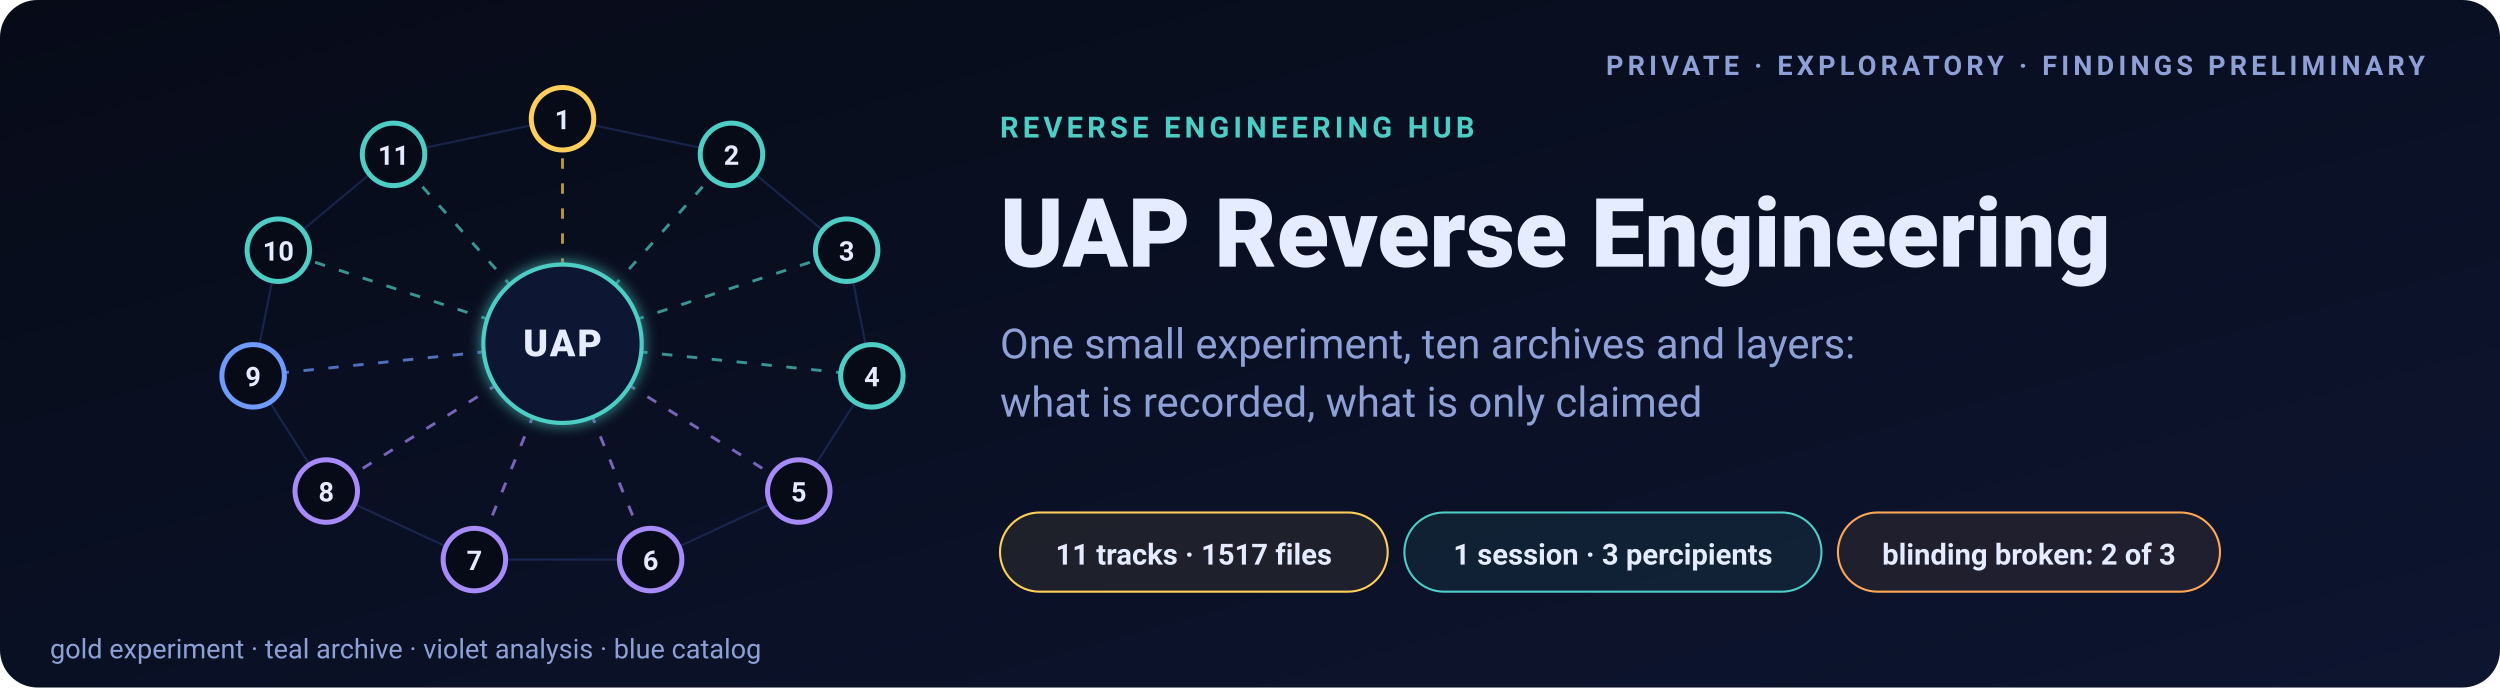
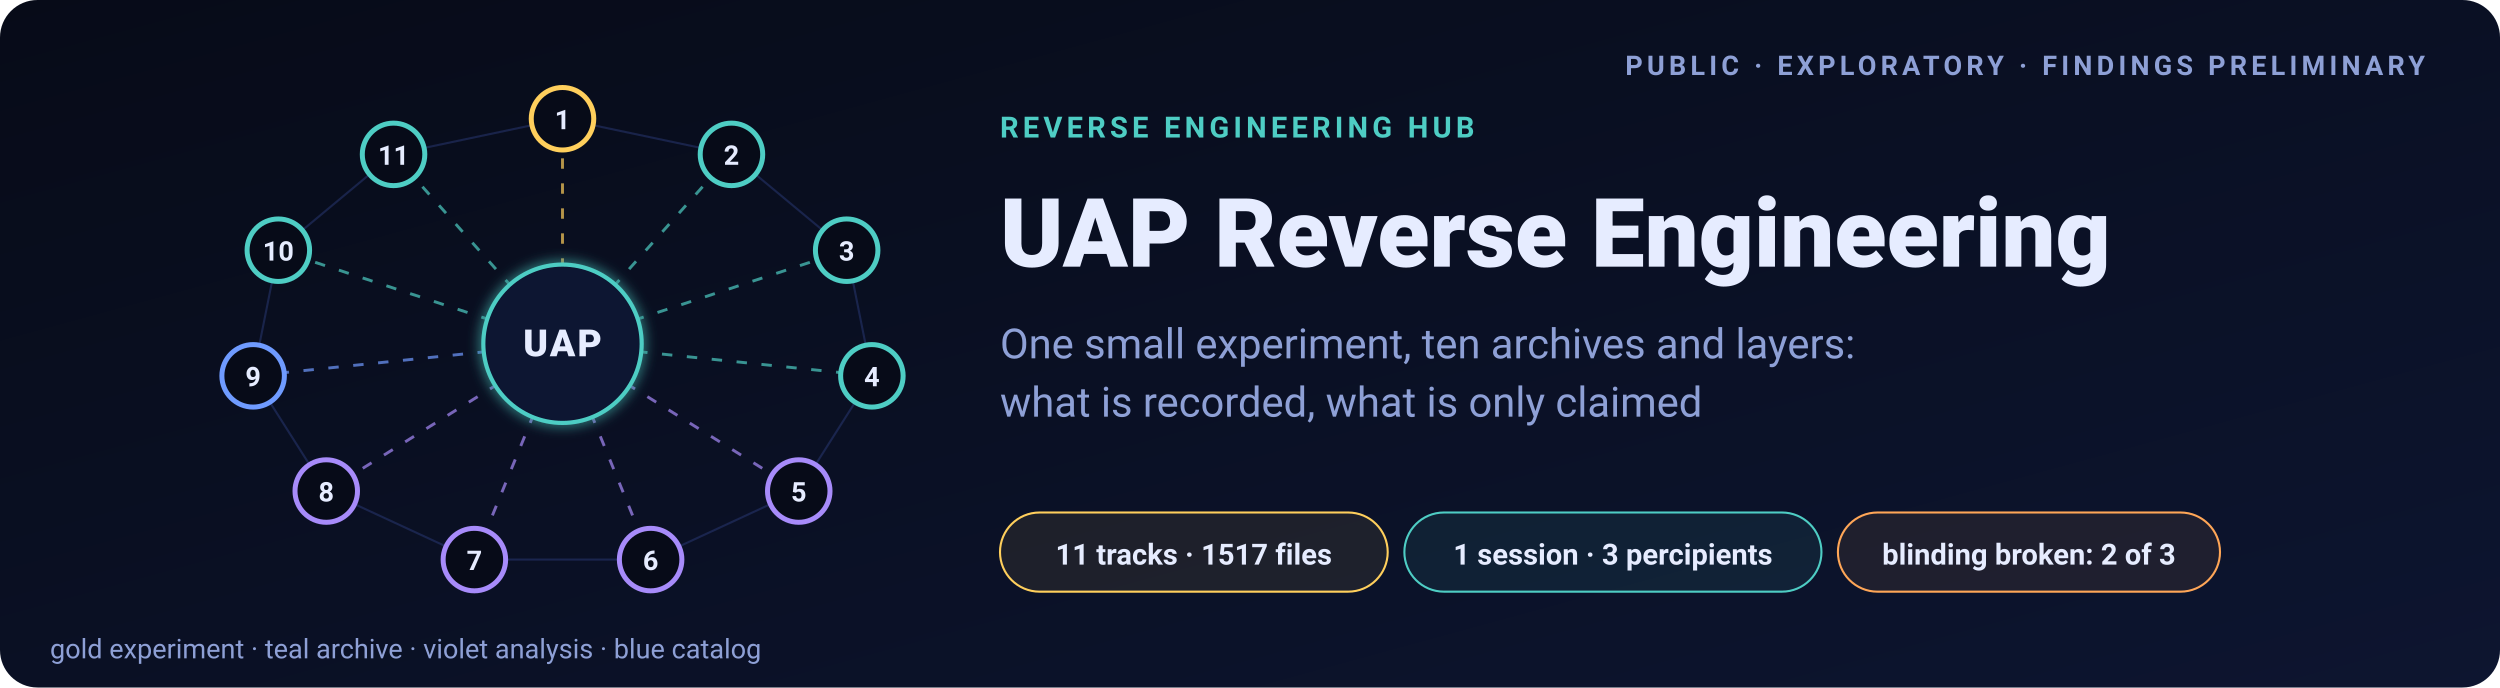
<svg xmlns="http://www.w3.org/2000/svg" viewBox="0 0 1200 330" width="1200" height="330" role="img" aria-labelledby="t d">
  <defs>
    <linearGradient id="bg" x1="0" y1="0" x2="1" y2="1">
      <stop offset="0" stop-color="#070b18" />
      <stop offset="1" stop-color="#0d1530" />
    </linearGradient>
    <filter id="glow" x="-50%" y="-50%" width="200%" height="200%">
      <feGaussianBlur stdDeviation="3" result="b" />
      <feMerge>
        <feMergeNode in="b" />
        <feMergeNode in="SourceGraphic" />
      </feMerge>
    </filter>
  </defs>
  <rect width="1200" height="330" rx="18" fill="url(#bg)" />
  <path d="M270.0,57.0 L351.1,74.1 L406.4,120.1 L418.5,180.4 L383.4,235.7 L312.3,268.6 L227.7,268.6 L156.6,235.7 L121.5,180.4 L133.6,120.1 L188.9,74.1 Z" fill="none" stroke="#2a3b78" stroke-opacity="0.5" />
  <line x1="270" y1="165" x2="270.0" y2="57.0" stroke="#ffcf5c" stroke-width="1.4" stroke-opacity="0.7" stroke-dasharray="5 7">
    <animate attributeName="stroke-dashoffset" from="24" to="0" dur="2.2s" repeatCount="indefinite" />
  </line>
  <line x1="270" y1="165" x2="351.1" y2="74.1" stroke="#4ecdc4" stroke-width="1.4" stroke-opacity="0.7" stroke-dasharray="5 7">
    <animate attributeName="stroke-dashoffset" from="24" to="0" dur="2.4s" repeatCount="indefinite" />
  </line>
  <line x1="270" y1="165" x2="406.4" y2="120.1" stroke="#4ecdc4" stroke-width="1.4" stroke-opacity="0.7" stroke-dasharray="5 7">
    <animate attributeName="stroke-dashoffset" from="24" to="0" dur="2.6s" repeatCount="indefinite" />
  </line>
  <line x1="270" y1="165" x2="418.5" y2="180.4" stroke="#4ecdc4" stroke-width="1.4" stroke-opacity="0.7" stroke-dasharray="5 7">
    <animate attributeName="stroke-dashoffset" from="24" to="0" dur="2.8s" repeatCount="indefinite" />
  </line>
  <line x1="270" y1="165" x2="383.4" y2="235.7" stroke="#a78bfa" stroke-width="1.4" stroke-opacity="0.7" stroke-dasharray="5 7">
    <animate attributeName="stroke-dashoffset" from="24" to="0" dur="3.0s" repeatCount="indefinite" />
  </line>
  <line x1="270" y1="165" x2="312.3" y2="268.6" stroke="#a78bfa" stroke-width="1.4" stroke-opacity="0.7" stroke-dasharray="5 7">
    <animate attributeName="stroke-dashoffset" from="24" to="0" dur="3.2s" repeatCount="indefinite" />
  </line>
  <line x1="270" y1="165" x2="227.7" y2="268.6" stroke="#a78bfa" stroke-width="1.4" stroke-opacity="0.7" stroke-dasharray="5 7">
    <animate attributeName="stroke-dashoffset" from="24" to="0" dur="3.4s" repeatCount="indefinite" />
  </line>
  <line x1="270" y1="165" x2="156.6" y2="235.7" stroke="#a78bfa" stroke-width="1.4" stroke-opacity="0.7" stroke-dasharray="5 7">
    <animate attributeName="stroke-dashoffset" from="24" to="0" dur="3.6s" repeatCount="indefinite" />
  </line>
  <line x1="270" y1="165" x2="121.5" y2="180.4" stroke="#6f9bff" stroke-width="1.4" stroke-opacity="0.7" stroke-dasharray="5 7">
    <animate attributeName="stroke-dashoffset" from="24" to="0" dur="3.8s" repeatCount="indefinite" />
  </line>
  <line x1="270" y1="165" x2="133.6" y2="120.1" stroke="#4ecdc4" stroke-width="1.4" stroke-opacity="0.7" stroke-dasharray="5 7">
    <animate attributeName="stroke-dashoffset" from="24" to="0" dur="4.0s" repeatCount="indefinite" />
  </line>
  <line x1="270" y1="165" x2="188.9" y2="74.1" stroke="#4ecdc4" stroke-width="1.4" stroke-opacity="0.7" stroke-dasharray="5 7">
    <animate attributeName="stroke-dashoffset" from="24" to="0" dur="4.2s" repeatCount="indefinite" />
  </line>
  <circle cx="270" cy="165" r="38" fill="#0b1430" stroke="#4ecdc4" stroke-width="2" filter="url(#glow)" />
  <text x="270" y="171" font-family="'Segoe UI', Roboto, 'Helvetica Neue', Arial, sans-serif" font-size="18" fill="#e6ecff" text-anchor="middle" font-weight="800" letter-spacing="1">UAP</text>
  <circle cx="270.0" cy="57.0" r="15" fill="#070b18" stroke="#ffcf5c" stroke-width="2.4" />
  <text x="270.0" y="62.0" font-family="'Segoe UI', Roboto, 'Helvetica Neue', Arial, sans-serif" font-size="13" fill="#e6ecff" text-anchor="middle" font-weight="700">1</text>
  <circle cx="351.1" cy="74.1" r="15" fill="#070b18" stroke="#4ecdc4" stroke-width="2.4" />
  <text x="351.1" y="79.1" font-family="'Segoe UI', Roboto, 'Helvetica Neue', Arial, sans-serif" font-size="13" fill="#e6ecff" text-anchor="middle" font-weight="700">2</text>
  <circle cx="406.4" cy="120.1" r="15" fill="#070b18" stroke="#4ecdc4" stroke-width="2.4" />
  <text x="406.4" y="125.1" font-family="'Segoe UI', Roboto, 'Helvetica Neue', Arial, sans-serif" font-size="13" fill="#e6ecff" text-anchor="middle" font-weight="700">3</text>
  <circle cx="418.5" cy="180.4" r="15" fill="#070b18" stroke="#4ecdc4" stroke-width="2.4" />
  <text x="418.5" y="185.4" font-family="'Segoe UI', Roboto, 'Helvetica Neue', Arial, sans-serif" font-size="13" fill="#e6ecff" text-anchor="middle" font-weight="700">4</text>
  <circle cx="383.4" cy="235.7" r="15" fill="#070b18" stroke="#a78bfa" stroke-width="2.4" />
  <text x="383.4" y="240.7" font-family="'Segoe UI', Roboto, 'Helvetica Neue', Arial, sans-serif" font-size="13" fill="#e6ecff" text-anchor="middle" font-weight="700">5</text>
  <circle cx="312.3" cy="268.6" r="15" fill="#070b18" stroke="#a78bfa" stroke-width="2.4" />
  <text x="312.3" y="273.6" font-family="'Segoe UI', Roboto, 'Helvetica Neue', Arial, sans-serif" font-size="13" fill="#e6ecff" text-anchor="middle" font-weight="700">6</text>
  <circle cx="227.7" cy="268.6" r="15" fill="#070b18" stroke="#a78bfa" stroke-width="2.4" />
  <text x="227.7" y="273.6" font-family="'Segoe UI', Roboto, 'Helvetica Neue', Arial, sans-serif" font-size="13" fill="#e6ecff" text-anchor="middle" font-weight="700">7</text>
  <circle cx="156.6" cy="235.7" r="15" fill="#070b18" stroke="#a78bfa" stroke-width="2.4" />
  <text x="156.6" y="240.7" font-family="'Segoe UI', Roboto, 'Helvetica Neue', Arial, sans-serif" font-size="13" fill="#e6ecff" text-anchor="middle" font-weight="700">8</text>
  <circle cx="121.5" cy="180.4" r="15" fill="#070b18" stroke="#6f9bff" stroke-width="2.4" />
  <text x="121.5" y="185.4" font-family="'Segoe UI', Roboto, 'Helvetica Neue', Arial, sans-serif" font-size="13" fill="#e6ecff" text-anchor="middle" font-weight="700">9</text>
  <circle cx="133.6" cy="120.1" r="15" fill="#070b18" stroke="#4ecdc4" stroke-width="2.4" />
  <text x="133.6" y="125.1" font-family="'Segoe UI', Roboto, 'Helvetica Neue', Arial, sans-serif" font-size="13" fill="#e6ecff" text-anchor="middle" font-weight="700">10</text>
  <circle cx="188.9" cy="74.1" r="15" fill="#070b18" stroke="#4ecdc4" stroke-width="2.4" />
  <text x="188.9" y="79.1" font-family="'Segoe UI', Roboto, 'Helvetica Neue', Arial, sans-serif" font-size="13" fill="#e6ecff" text-anchor="middle" font-weight="700">11</text>
  <text x="480" y="66" font-family="'Segoe UI', Roboto, 'Helvetica Neue', Arial, sans-serif" font-size="14" fill="#4ecdc4" text-anchor="start" font-weight="700" letter-spacing="2">REVERSE ENGINEERING HUB</text>
-   <text x="1164" y="36" font-family="'Segoe UI', Roboto, 'Helvetica Neue', Arial, sans-serif" font-size="13" fill="#8ea0d6" text-anchor="end" font-weight="700" letter-spacing="2">PRIVATE · EXPLORATORY · FINDINGS PRELIMINARY</text>
+   <text x="1164" y="36" font-family="'Segoe UI', Roboto, 'Helvetica Neue', Arial, sans-serif" font-size="13" fill="#8ea0d6" text-anchor="end" font-weight="700" letter-spacing="2">PUBLIC · EXPLORATORY · FINDINGS PRELIMINARY</text>
  <text x="480" y="128" font-family="'Segoe UI', Roboto, 'Helvetica Neue', Arial, sans-serif" font-size="46" fill="#e6ecff" text-anchor="start" font-weight="800">UAP Reverse Engineering</text>
  <text x="480" y="172" font-family="'Segoe UI', Roboto, 'Helvetica Neue', Arial, sans-serif" font-size="20" fill="#8ea0d6" text-anchor="start" font-weight="400">One small experiment, ten archives and layers:</text>
  <text x="480" y="200" font-family="'Segoe UI', Roboto, 'Helvetica Neue', Arial, sans-serif" font-size="20" fill="#8ea0d6" text-anchor="start" font-weight="400">what is recorded, what is only claimed</text>
  <rect x="480.0" y="246" width="186.1" height="38" rx="19" fill="#ffcf5c" fill-opacity="0.08" stroke="#ffcf5c" />
  <text x="573.0" y="271" font-family="'Segoe UI', Roboto, 'Helvetica Neue', Arial, sans-serif" font-size="14" fill="#e6ecff" text-anchor="middle" font-weight="700">11 tracks · 1517 files</text>
  <rect x="674.1" y="246" width="200.2" height="38" rx="19" fill="#4ecdc4" fill-opacity="0.08" stroke="#4ecdc4" />
  <text x="774.2" y="271" font-family="'Segoe UI', Roboto, 'Helvetica Neue', Arial, sans-serif" font-size="14" fill="#e6ecff" text-anchor="middle" font-weight="700">1 session · 3 percipients</text>
  <rect x="882.2" y="246" width="183.4" height="38" rx="19" fill="#ffa657" fill-opacity="0.08" stroke="#ffa657" />
  <text x="973.9" y="271" font-family="'Segoe UI', Roboto, 'Helvetica Neue', Arial, sans-serif" font-size="14" fill="#e6ecff" text-anchor="middle" font-weight="700">blinding broken: 2 of 3</text>
  <text x="24" y="316" font-family="'Segoe UI', Roboto, 'Helvetica Neue', Arial, sans-serif" font-size="13" fill="#8ea0d6" text-anchor="start" font-weight="400">gold experiment · teal archive · violet analysis · blue catalog</text>
</svg>
